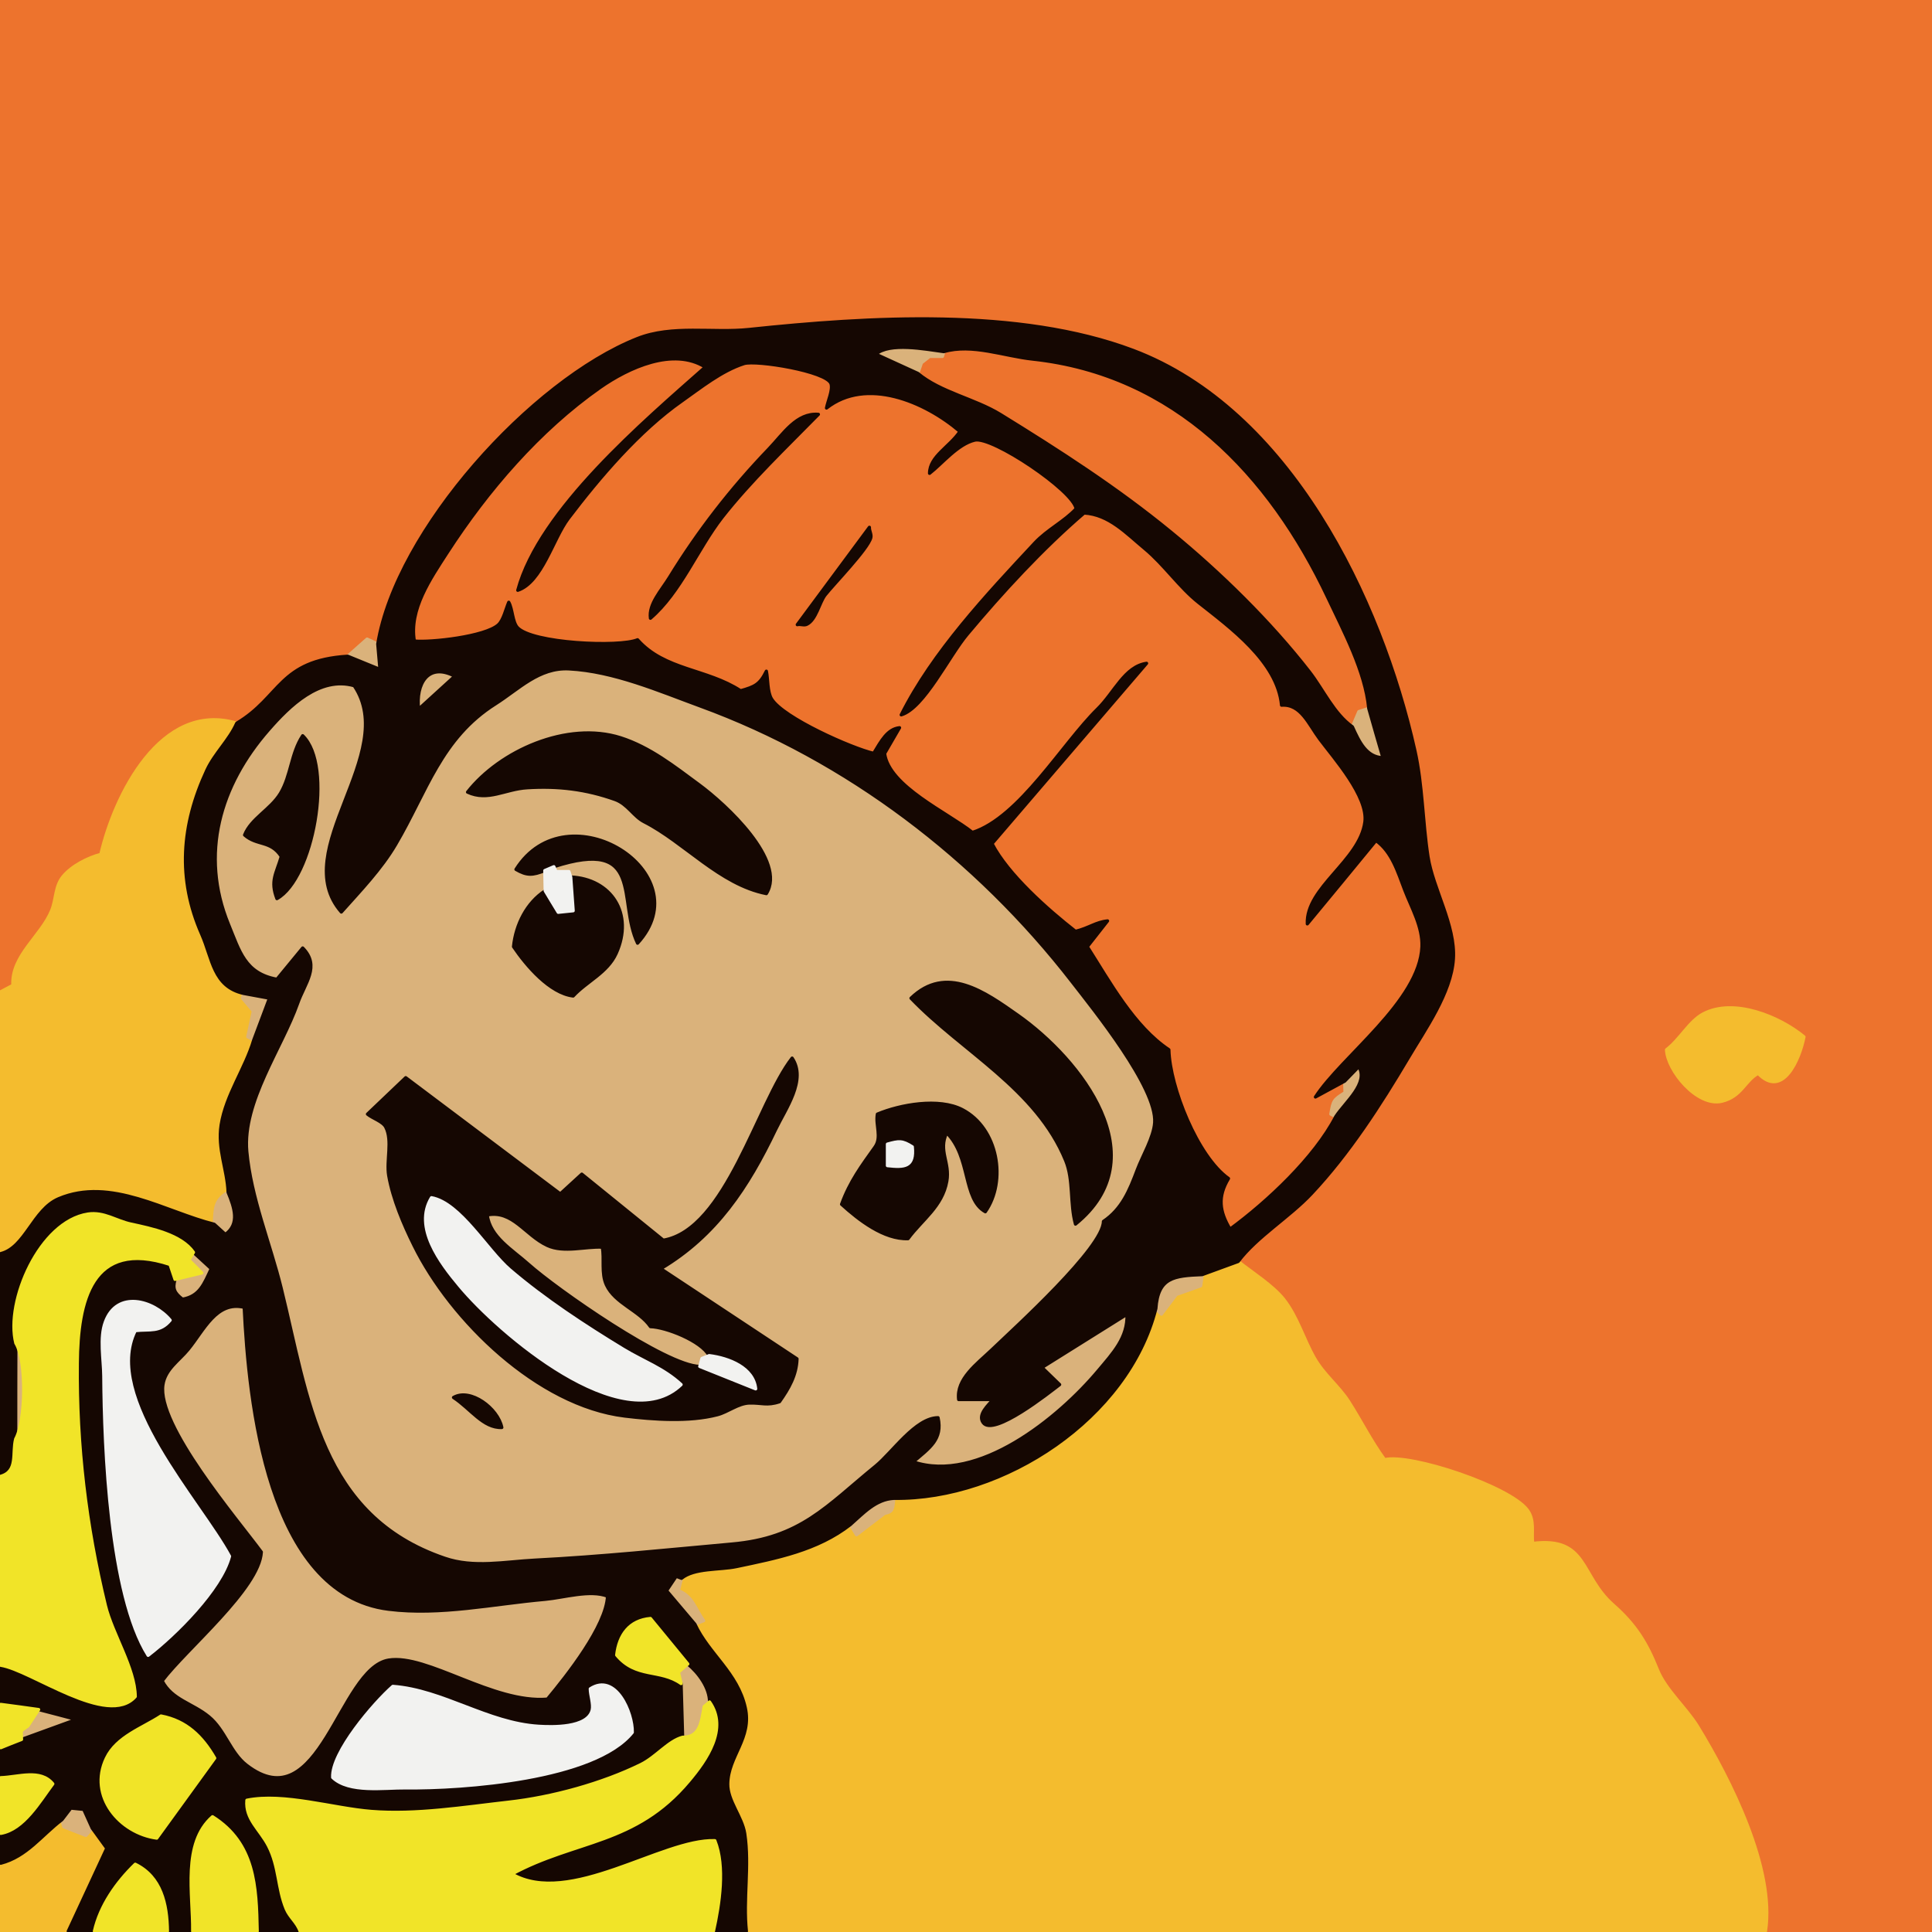
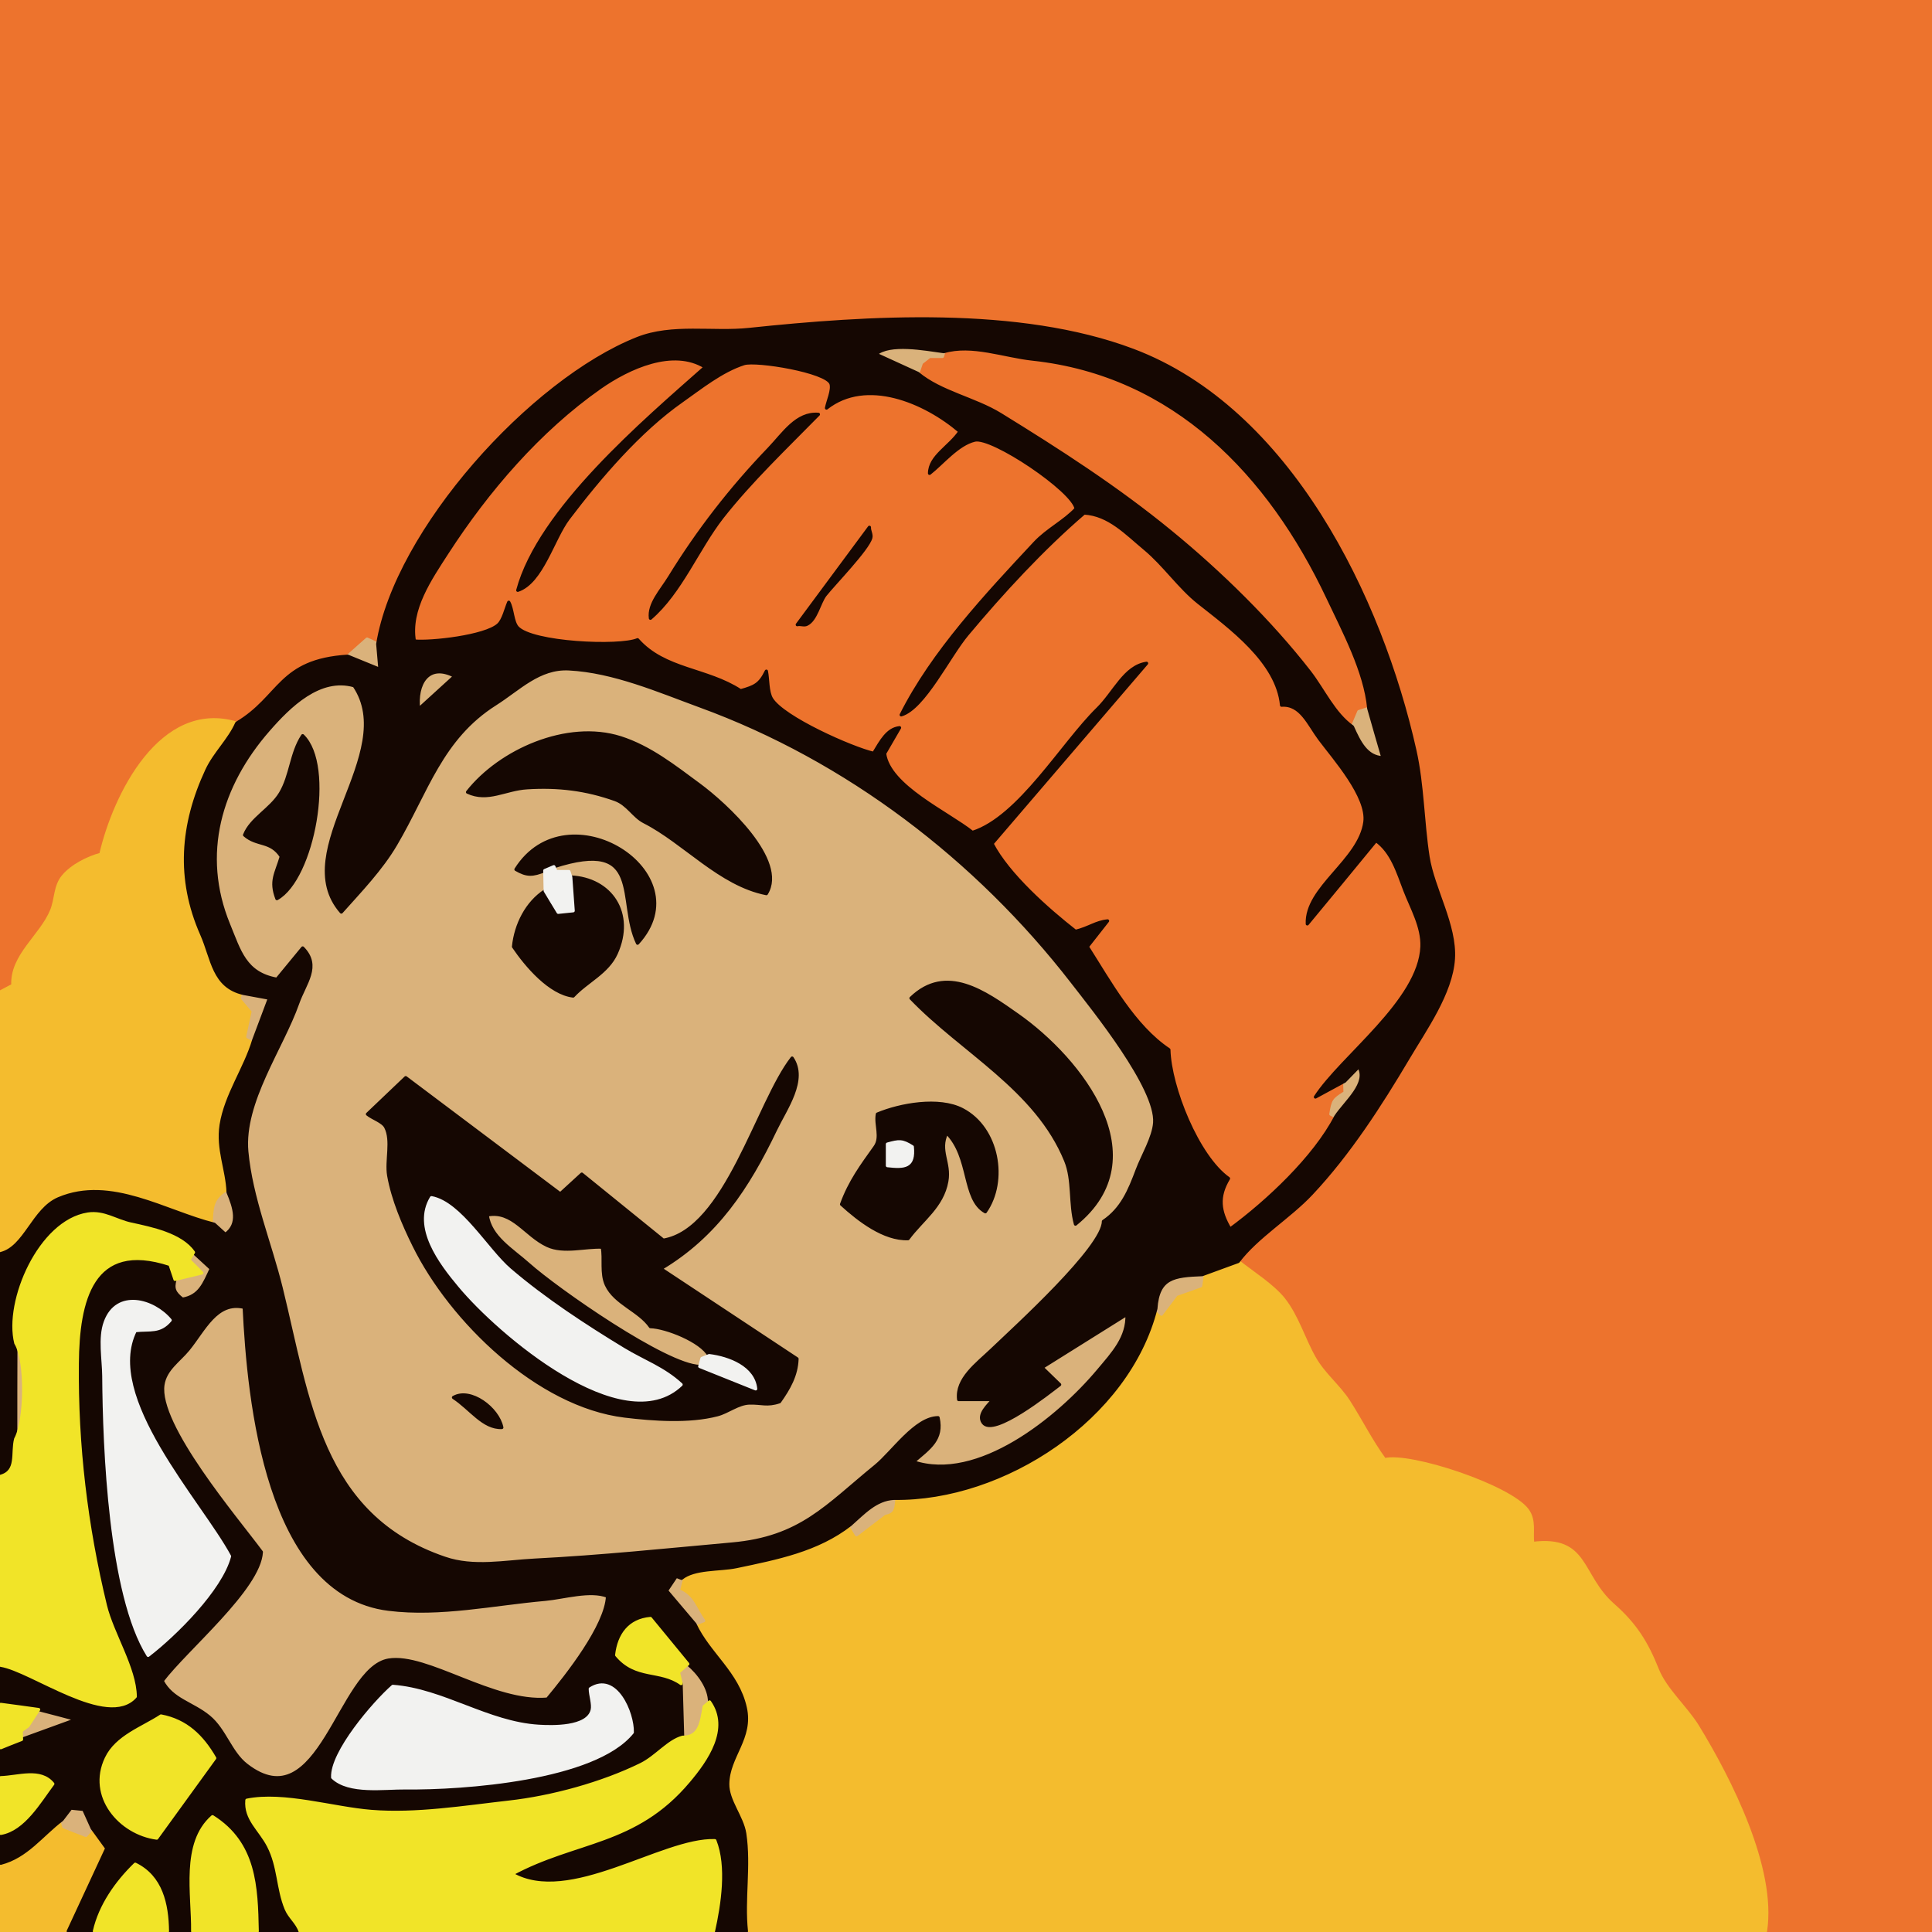
<svg xmlns="http://www.w3.org/2000/svg" viewBox="0 0 150 150" width="150" height="150">
-   <path d="M0.08 0.08C50.03 0.08 99.97 0.08 149.92 0.08C149.92 50.03 149.92 99.97 149.92 149.92C145.63 149.93 141.35 149.94 137.07 149.94C137.82 145.08 134.33 138.17 131.8 134.04C130.92 132.6 129.3 131.19 128.68 129.64C127.85 127.56 126.97 126.13 125.24 124.61C122.63 122.31 123.29 119.3 119 119.83C118.88 119 119.18 118.06 118.58 117.24C117.22 115.41 109.5 112.84 107.5 113.33C106.43 111.86 105.69 110.35 104.7 108.8C103.93 107.61 102.77 106.71 102.05 105.44C101.2 103.95 100.73 102.23 99.65 100.86C98.8 99.8 97.21 98.8 96.13 97.94C97.56 96.03 100.12 94.49 101.83 92.66C104.74 89.56 107.16 85.8 109.32 82.16C110.63 79.94 112.67 77.1 112.84 74.45C113.01 71.85 111.26 69.01 110.87 66.52C110.45 63.81 110.45 60.95 109.85 58.27C107.2 46.42 100.11 31.78 87.96 27.2C79.1 23.86 67.4 24.61 58.16 25.58C55.34 25.88 52.19 25.21 49.48 26.29C41.27 29.55 30.77 41.17 29.33 50C29.05 49.87 28.78 49.75 28.5 49.62C28 50.06 27.5 50.51 27 50.95C21.65 51.28 21.81 54.11 18.38 56.15C12.48 54.38 8.88 61.78 7.83 66.33C6.82 66.6 5.58 67.22 4.89 68.06C4.27 68.83 4.37 69.79 4.02 70.67C3.21 72.68 0.88 74.18 1 76.5C0.69 76.67 0.37 76.83 0.06 77C0.06 51.36 0.07 25.72 0.08 0.08ZM106.27 55C106.01 55.08 105.76 55.17 105.5 55.25C105.33 55.65 105.17 56.04 105 56.43C103.56 55.41 102.74 53.55 101.67 52.17C98.63 48.26 94.72 44.43 90.88 41.29C86.71 37.87 82.23 34.99 77.67 32.18C75.67 30.95 73.03 30.47 71.26 28.99C71.35 28.72 71.45 28.44 71.54 28.17C71.75 28 71.96 27.83 72.17 27.67C72.5 27.67 72.83 27.67 73.17 27.67C73.2 27.55 73.24 27.43 73.28 27.3C75.46 26.66 77.97 27.65 80.18 27.88C91.18 29.07 98.57 36.82 103.1 46.41C104.32 49 106 52.13 106.27 55ZM104.4 83.94C104.41 84.23 104.42 84.53 104.43 84.83C103.54 85.39 103.5 85.44 103.33 86.5C103.46 86.56 103.59 86.63 103.71 86.69C102.06 89.88 98.39 93.31 95.5 95.43C94.67 94.05 94.53 92.91 95.38 91.5C92.98 89.8 90.83 84.42 90.75 81.5C88.04 79.69 86.16 76.23 84.42 73.5C84.95 72.83 85.47 72.17 85.99 71.5C85.08 71.59 84.56 72.05 83.5 72.31C81.33 70.61 78.27 67.91 77.02 65.5C81.02 60.83 85.02 56.17 89.02 51.5C87.32 51.74 86.52 53.77 85.21 55.05C82.48 57.73 79.14 63.47 75.5 64.63C73.56 63.09 69.02 61.05 68.68 58.5C69.07 57.83 69.45 57.17 69.84 56.5C68.9 56.6 68.42 57.52 67.83 58.49C66.16 58.11 60.8 55.74 59.9 54.26C59.57 53.71 59.63 52.71 59.5 52.11C58.99 53.15 58.6 53.32 57.5 53.63C54.87 51.91 51.6 52.05 49.5 49.67C48.1 50.27 41.3 49.96 40.17 48.72C39.78 48.28 39.8 47.3 39.5 46.76C39.28 47.26 39.09 48.15 38.69 48.51C37.68 49.43 33.44 49.9 32.17 49.77C31.75 47.32 33.41 44.93 34.72 42.9C37.84 38.08 41.85 33.41 46.58 30.09C48.81 28.53 52.27 26.94 54.76 28.5C50.02 32.7 41.88 39.58 40.2 45.83C42.07 45.21 42.93 41.84 44.12 40.26C46.54 37.07 49.62 33.45 52.95 31.12C54.4 30.1 56.02 28.79 57.76 28.23C58.71 27.93 64.19 28.82 64.52 29.79C64.68 30.27 64.26 31.17 64.17 31.68C67.26 29.25 71.8 31.16 74.53 33.5C73.72 34.71 72.18 35.42 72.17 36.75C73.16 35.98 74.36 34.48 75.68 34.17C77.04 33.85 83.35 38.1 83.55 39.5C82.63 40.49 81.31 41.12 80.34 42.16C76.6 46.17 72.42 50.62 69.97 55.5C71.74 54.98 73.67 50.94 75.1 49.24C77.81 46 80.94 42.6 84.17 39.83C86.11 39.94 87.45 41.41 88.9 42.61C90.4 43.86 91.57 45.6 93.06 46.78C95.51 48.72 99.18 51.37 99.5 54.75C101 54.64 101.6 56.23 102.46 57.38C103.59 58.89 106.23 61.85 105.97 63.82C105.57 66.82 101.38 68.9 101.5 71.73C103.28 69.58 105.06 67.42 106.83 65.26C108.07 66.14 108.53 67.71 109.07 69.12C109.6 70.5 110.46 71.96 110.4 73.5C110.22 77.73 104.18 82.01 102.13 85.17C102.89 84.76 103.64 84.35 104.4 83.94ZM63.54 32.17C61.85 32.03 60.83 33.67 59.7 34.85C56.77 37.9 54.21 41.19 51.98 44.82C51.34 45.86 50.35 46.9 50.5 48C52.84 45.99 54.15 42.63 56.06 40.17C58.27 37.35 61.06 34.7 63.54 32.17ZM67.5 40.94C65.63 43.46 63.77 45.98 61.9 48.5C62.14 48.43 62.42 48.58 62.64 48.47C63.36 48.13 63.61 46.79 64.06 46.2C64.73 45.35 67.38 42.63 67.61 41.75C67.68 41.49 67.48 41.21 67.5 40.94ZM140.06 80.5C138.17 78.94 134.62 77.46 132.24 78.72C131.16 79.29 130.42 80.73 129.39 81.5C129.45 83.11 131.78 85.95 133.68 85.5C135.22 85.13 135.45 83.91 136.5 83.33C138.41 85.34 139.73 82.21 140.06 80.5Z" fill="#ed732d" fill-rule="evenodd" stroke="#ed732d" stroke-width="0.25" stroke-linejoin="round" />
-   <path d="M18.38 56.15C17.81 57.45 16.67 58.49 16.06 59.8C14.09 64.03 13.77 68.25 15.66 72.53C16.51 74.45 16.55 76.6 18.92 77.13C18.89 77.25 18.86 77.38 18.83 77.5C19.11 77.83 19.39 78.17 19.67 78.5C19.53 79.17 19.39 79.83 19.24 80.5C19.4 80.58 19.55 80.66 19.7 80.75C19.04 82.97 17.54 85.01 17.17 87.34C16.88 89.22 17.64 90.78 17.71 92.57C16.63 93.21 16.72 93.84 16.63 95.05C12.85 94.11 8.6 91.35 4.55 93.07C2.58 93.91 1.96 96.86 0.06 97.33C0.06 90.56 0.06 83.78 0.06 77C0.37 76.83 0.69 76.67 1 76.5C0.88 74.18 3.21 72.68 4.02 70.67C4.37 69.79 4.27 68.83 4.89 68.06C5.58 67.22 6.82 66.6 7.83 66.33C8.88 61.78 12.48 54.38 18.38 56.15ZM140.06 80.5C139.73 82.21 138.41 85.34 136.5 83.33C135.45 83.91 135.22 85.13 133.68 85.5C131.78 85.95 129.45 83.11 129.39 81.5C130.42 80.73 131.16 79.29 132.24 78.72C134.62 77.46 138.17 78.94 140.06 80.5ZM96.13 97.94C97.21 98.8 98.8 99.8 99.65 100.86C100.73 102.23 101.2 103.95 102.05 105.44C102.77 106.71 103.93 107.61 104.7 108.8C105.69 110.35 106.43 111.86 107.5 113.33C109.5 112.84 117.22 115.41 118.58 117.24C119.18 118.06 118.88 119 119 119.83C123.29 119.3 122.63 122.31 125.24 124.61C126.97 126.13 127.85 127.56 128.68 129.64C129.3 131.19 130.92 132.6 131.8 134.04C134.33 138.17 137.82 145.08 137.07 149.94C110.7 149.94 84.33 149.94 57.95 149.94C57.68 147.45 58.2 144.87 57.82 142.36C57.62 141.06 56.48 139.81 56.5 138.5C56.53 136.35 58.4 134.96 57.86 132.58C57.26 129.88 55.03 128.42 53.95 126.1C54.18 126.01 54.41 125.92 54.63 125.83C53.95 124.88 53.79 123.94 52.67 123.5C52.75 123.18 52.83 122.86 52.91 122.54C53.91 121.72 55.88 121.9 57.17 121.63C60.3 120.97 63.45 120.37 66.02 118.37C66.18 118.63 66.34 118.9 66.5 119.16C67.22 118.61 67.94 118.05 68.67 117.5C69.38 117.36 69.29 117.13 69.4 116.33C77.92 116.45 87.59 110.11 89.74 101.6C89.88 101.74 90.02 101.89 90.17 102.03C90.56 101.52 90.94 101.01 91.33 100.5C91.96 100.28 92.59 100.06 93.22 99.83C93.26 99.54 93.3 99.25 93.34 98.96C94.27 98.62 95.2 98.28 96.13 97.94ZM4.81 141.28C4.85 141.47 4.9 141.65 4.95 141.83C5.52 142.06 6.09 142.28 6.67 142.5C6.83 142.31 6.99 142.13 7.16 141.94C7.53 142.46 7.91 142.98 8.29 143.5C7.29 145.65 6.3 147.8 5.3 149.94C3.56 149.94 1.82 149.93 0.08 149.92C0.07 148.16 0.06 146.41 0.06 144.66C2.07 144.14 3.23 142.48 4.81 141.28Z" fill="#f4bc2e" fill-rule="evenodd" stroke="#f4bc2e" stroke-width="0.25" stroke-linejoin="round" />
+   <path d="M0.08 0.08C50.03 0.08 99.97 0.08 149.92 0.08C149.92 50.03 149.92 99.97 149.92 149.92C145.63 149.93 141.35 149.94 137.07 149.94C137.82 145.08 134.33 138.17 131.8 134.04C130.92 132.6 129.3 131.19 128.68 129.64C127.85 127.56 126.97 126.13 125.24 124.61C122.63 122.31 123.29 119.3 119 119.83C118.88 119 119.18 118.06 118.58 117.24C117.22 115.41 109.5 112.84 107.5 113.33C106.43 111.86 105.69 110.35 104.7 108.8C103.93 107.61 102.77 106.71 102.05 105.44C101.2 103.95 100.73 102.23 99.65 100.86C98.8 99.8 97.21 98.8 96.13 97.94C97.56 96.03 100.12 94.49 101.83 92.66C104.74 89.56 107.16 85.8 109.32 82.16C110.63 79.94 112.67 77.1 112.84 74.45C113.01 71.85 111.26 69.01 110.87 66.52C110.45 63.81 110.45 60.95 109.85 58.27C107.2 46.42 100.11 31.78 87.96 27.2C79.1 23.86 67.4 24.61 58.16 25.58C55.34 25.88 52.19 25.21 49.48 26.29C41.27 29.55 30.77 41.17 29.33 50C29.05 49.87 28.78 49.75 28.5 49.62C28 50.06 27.5 50.51 27 50.95C21.65 51.28 21.81 54.11 18.38 56.15C12.48 54.38 8.88 61.78 7.83 66.33C6.82 66.6 5.58 67.22 4.89 68.06C4.27 68.83 4.37 69.79 4.02 70.67C3.21 72.68 0.88 74.18 1 76.5C0.69 76.67 0.37 76.83 0.06 77C0.06 51.36 0.07 25.72 0.08 0.08ZM106.27 55C106.01 55.08 105.76 55.17 105.5 55.25C105.33 55.65 105.17 56.04 105 56.43C103.56 55.41 102.74 53.55 101.67 52.17C98.63 48.26 94.72 44.43 90.88 41.29C86.71 37.87 82.23 34.99 77.67 32.18C75.67 30.95 73.03 30.47 71.26 28.99C71.35 28.72 71.45 28.44 71.54 28.17C71.75 28 71.96 27.83 72.17 27.67C72.5 27.67 72.83 27.67 73.17 27.67C73.2 27.55 73.24 27.43 73.28 27.3C75.46 26.66 77.97 27.65 80.18 27.88C91.18 29.07 98.57 36.82 103.1 46.41C104.32 49 106 52.13 106.27 55ZM104.4 83.94C104.41 84.23 104.42 84.53 104.43 84.83C103.54 85.39 103.5 85.44 103.33 86.5C103.46 86.56 103.59 86.63 103.71 86.69C102.06 89.88 98.39 93.31 95.5 95.43C94.67 94.05 94.53 92.91 95.38 91.5C92.98 89.8 90.83 84.42 90.75 81.5C88.04 79.69 86.16 76.23 84.42 73.5C84.95 72.83 85.47 72.17 85.99 71.5C85.08 71.59 84.56 72.05 83.5 72.31C81.33 70.61 78.27 67.91 77.02 65.5C81.02 60.83 85.02 56.17 89.02 51.5C87.32 51.74 86.52 53.77 85.21 55.05C82.48 57.73 79.14 63.47 75.5 64.63C73.56 63.09 69.02 61.05 68.68 58.5C69.07 57.83 69.45 57.17 69.84 56.5C68.9 56.6 68.42 57.52 67.83 58.49C66.16 58.11 60.8 55.74 59.9 54.26C59.57 53.71 59.63 52.71 59.5 52.11C58.99 53.15 58.6 53.32 57.5 53.63C54.87 51.91 51.6 52.05 49.5 49.67C48.1 50.27 41.3 49.96 40.17 48.72C39.78 48.28 39.8 47.3 39.5 46.76C39.28 47.26 39.09 48.15 38.69 48.51C37.68 49.43 33.44 49.9 32.17 49.77C31.75 47.32 33.41 44.93 34.72 42.9C37.84 38.08 41.85 33.41 46.58 30.09C48.81 28.53 52.27 26.94 54.76 28.5C50.02 32.7 41.88 39.58 40.2 45.83C42.07 45.21 42.93 41.84 44.12 40.26C46.54 37.07 49.62 33.45 52.95 31.12C54.4 30.1 56.02 28.79 57.76 28.23C58.71 27.93 64.19 28.82 64.52 29.79C64.68 30.27 64.26 31.17 64.17 31.68C67.26 29.25 71.8 31.16 74.53 33.5C73.72 34.71 72.18 35.42 72.17 36.75C73.16 35.98 74.36 34.48 75.68 34.17C77.04 33.85 83.35 38.1 83.55 39.5C82.63 40.49 81.31 41.12 80.34 42.16C76.6 46.17 72.42 50.62 69.97 55.5C71.74 54.98 73.67 50.94 75.1 49.24C77.81 46 80.94 42.6 84.17 39.83C86.11 39.94 87.45 41.41 88.9 42.61C90.4 43.86 91.57 45.6 93.06 46.78C95.51 48.72 99.18 51.37 99.5 54.75C101 54.64 101.6 56.23 102.46 57.38C103.59 58.89 106.23 61.85 105.97 63.82C105.57 66.82 101.38 68.9 101.5 71.73C103.28 69.58 105.06 67.42 106.83 65.26C108.07 66.14 108.53 67.71 109.07 69.12C109.6 70.5 110.46 71.96 110.4 73.5C110.22 77.73 104.18 82.01 102.13 85.17C102.89 84.76 103.64 84.35 104.4 83.94ZM63.54 32.17C61.85 32.03 60.83 33.67 59.7 34.85C56.77 37.9 54.21 41.19 51.98 44.82C51.34 45.86 50.35 46.9 50.5 48C52.84 45.99 54.15 42.63 56.06 40.17C58.27 37.35 61.06 34.7 63.54 32.17ZM67.5 40.94C65.63 43.46 63.77 45.98 61.9 48.5C62.14 48.43 62.42 48.58 62.64 48.47C63.36 48.13 63.61 46.79 64.06 46.2C64.73 45.35 67.38 42.63 67.61 41.75C67.68 41.49 67.48 41.21 67.5 40.94Z" fill="#ed732d" fill-rule="evenodd" stroke="#ed732d" stroke-width="0.25" stroke-linejoin="round" />
+   <path d="M18.38 56.15C17.81 57.45 16.67 58.49 16.06 59.8C14.09 64.03 13.77 68.25 15.66 72.53C16.51 74.45 16.55 76.6 18.92 77.13C18.89 77.25 18.86 77.38 18.83 77.5C19.11 77.83 19.39 78.17 19.67 78.5C19.53 79.17 19.39 79.83 19.24 80.5C19.4 80.58 19.55 80.66 19.7 80.75C19.04 82.97 17.54 85.01 17.17 87.34C16.88 89.22 17.64 90.78 17.71 92.57C16.63 93.21 16.72 93.84 16.63 95.05C12.85 94.11 8.6 91.35 4.55 93.07C2.58 93.91 1.96 96.86 0.06 97.33C0.06 90.56 0.06 83.78 0.06 77C0.37 76.83 0.69 76.67 1 76.5C0.88 74.18 3.21 72.68 4.02 70.67C4.37 69.79 4.27 68.83 4.89 68.06C5.58 67.22 6.82 66.6 7.83 66.33C8.88 61.78 12.48 54.38 18.38 56.15ZM96.13 97.94C97.21 98.8 98.8 99.8 99.65 100.86C100.73 102.23 101.2 103.95 102.05 105.44C102.77 106.71 103.93 107.61 104.7 108.8C105.69 110.35 106.43 111.86 107.5 113.33C109.5 112.84 117.22 115.41 118.58 117.24C119.18 118.06 118.88 119 119 119.83C123.29 119.3 122.63 122.31 125.24 124.61C126.97 126.13 127.85 127.56 128.68 129.64C129.3 131.19 130.92 132.6 131.8 134.04C134.33 138.17 137.82 145.08 137.07 149.94C110.7 149.94 84.33 149.94 57.95 149.94C57.68 147.45 58.2 144.87 57.82 142.36C57.62 141.06 56.48 139.81 56.5 138.5C56.53 136.35 58.4 134.96 57.86 132.58C57.26 129.88 55.03 128.42 53.95 126.1C54.18 126.01 54.41 125.92 54.63 125.83C53.95 124.88 53.79 123.94 52.67 123.5C52.75 123.18 52.83 122.86 52.91 122.54C53.91 121.72 55.88 121.9 57.17 121.63C60.3 120.97 63.45 120.37 66.02 118.37C66.18 118.63 66.34 118.9 66.5 119.16C67.22 118.61 67.94 118.05 68.67 117.5C69.38 117.36 69.29 117.13 69.4 116.33C77.92 116.45 87.59 110.11 89.74 101.6C89.88 101.74 90.02 101.89 90.17 102.03C90.56 101.52 90.94 101.01 91.33 100.5C91.96 100.28 92.59 100.06 93.22 99.83C93.26 99.54 93.3 99.25 93.34 98.96C94.27 98.62 95.2 98.28 96.13 97.94ZM4.81 141.28C4.85 141.47 4.9 141.65 4.95 141.83C5.52 142.06 6.09 142.28 6.67 142.5C6.83 142.31 6.99 142.13 7.16 141.94C7.53 142.46 7.91 142.98 8.29 143.5C7.29 145.65 6.3 147.8 5.3 149.94C3.56 149.94 1.82 149.93 0.08 149.92C0.07 148.16 0.06 146.41 0.06 144.66C2.07 144.14 3.23 142.48 4.81 141.28Z" fill="#f4bc2e" fill-rule="evenodd" stroke="#f4bc2e" stroke-width="0.25" stroke-linejoin="round" />
  <path d="M73.28 27.3C73.24 27.43 73.2 27.55 73.17 27.67C72.83 27.67 72.5 27.67 72.17 27.67C71.96 27.83 71.75 28 71.54 28.17C71.45 28.44 71.35 28.72 71.26 28.99C70.17 28.49 69.09 28 68 27.5C69.06 26.57 71.8 27.1 73.28 27.3ZM29.33 50C29.39 50.66 29.44 51.31 29.5 51.97C28.67 51.63 27.83 51.29 27 50.95C27.5 50.51 28 50.06 28.5 49.62C28.78 49.75 29.05 49.87 29.33 50ZM35.31 52.5C34.38 53.35 33.44 54.21 32.5 55.06C32.27 53.13 33.21 51.4 35.31 52.5ZM85.67 94.83C85.66 96.86 78.84 103.04 76.98 104.82C75.86 105.89 74.23 107.06 74.43 108.66C75.32 108.66 76.21 108.66 77.1 108.66C76.77 109.07 75.88 109.82 76.33 110.45C77.12 111.58 81.47 108.11 82.27 107.5C81.81 107.06 81.36 106.61 80.9 106.17C83.1 104.79 85.3 103.42 87.5 102.04C87.57 103.85 86.41 105.06 85.27 106.42C82.17 110.12 75.92 115.2 70.9 113.5C72.18 112.41 73.2 111.75 72.83 110.07C71.08 110.08 69.3 112.75 67.99 113.82C64.15 116.95 62.17 119.41 56.82 119.88C51.71 120.34 46.65 120.87 41.52 121.13C39.19 121.25 36.78 121.76 34.52 120.98C24.84 117.68 23.95 108.62 21.83 100.01C20.97 96.51 19.49 93 19.16 89.4C18.82 85.56 21.88 81.38 23.11 77.9C23.66 76.33 24.89 75.01 23.5 73.6C22.83 74.41 22.17 75.22 21.5 76.03C19.02 75.58 18.6 73.86 17.74 71.77C15.51 66.32 17.07 60.98 20.84 56.67C22.46 54.81 24.83 52.47 27.5 53.24C31.06 58.5 22.32 66.04 26.5 70.81C27.97 69.16 29.6 67.47 30.72 65.56C33.14 61.45 34.24 57.32 38.46 54.65C40.28 53.5 41.85 51.81 44.17 51.93C47.65 52.11 51.14 53.63 54.36 54.81C65.76 58.97 75.84 66.67 83.25 76.24C84.93 78.41 89.83 84.46 89.65 87.16C89.57 88.31 88.71 89.73 88.3 90.82C87.69 92.44 87.11 93.86 85.67 94.83ZM106.27 55C106.63 56.28 107 57.56 107.37 58.83C106.1 58.79 105.54 57.63 105 56.43C105.17 56.04 105.33 55.65 105.5 55.25C105.76 55.17 106.01 55.08 106.27 55ZM59.5 69.38C61.09 66.83 56.36 62.46 54.25 60.91C52.35 59.51 50.46 58.01 48.18 57.28C44.03 55.96 38.81 58.3 36.3 61.5C37.88 62.24 39.22 61.26 40.93 61.16C43.33 61.01 45.51 61.27 47.77 62.08C48.73 62.43 49.2 63.39 50.01 63.8C53.14 65.39 55.89 68.67 59.5 69.38ZM23.5 57.12C22.6 58.47 22.6 60.22 21.77 61.6C21.01 62.85 19.49 63.55 18.99 64.83C19.96 65.69 21.01 65.22 21.84 66.5C21.44 67.86 20.97 68.38 21.5 69.77C24.3 68.22 25.92 59.45 23.5 57.12ZM42.3 67.59C42.31 68.11 42.32 68.64 42.33 69.16C40.9 70.08 40.04 71.79 39.87 73.5C40.87 74.98 42.7 77.12 44.5 77.33C45.57 76.18 47.16 75.52 47.84 74.02C49.24 70.92 47.43 68.23 44.31 68.09C44.26 67.95 44.22 67.81 44.17 67.67C43.83 67.67 43.5 67.67 43.17 67.67C43.11 67.54 43.06 67.42 43 67.29C50.07 65 47.93 69.95 49.5 73.23C54.51 67.76 44.03 61.19 40.06 67.5C40.92 68 41.35 67.96 42.3 67.59ZM83.5 95.04C89.88 89.88 83.93 82.28 79.02 78.82C76.45 77.01 73.46 74.86 70.73 77.5C74.7 81.64 80.46 84.53 82.74 90.11C83.36 91.62 83.06 93.45 83.5 95.04ZM18.92 77.13C19.59 77.25 20.25 77.38 20.92 77.5C20.52 78.58 20.11 79.66 19.7 80.75C19.55 80.66 19.4 80.58 19.24 80.5C19.39 79.83 19.53 79.17 19.67 78.5C19.39 78.17 19.11 77.83 18.83 77.5C18.86 77.38 18.89 77.25 18.92 77.13ZM61.5 82.15C58.8 85.61 56.37 95.47 51.5 96.29C49.39 94.58 47.28 92.87 45.17 91.16C44.61 91.67 44.06 92.18 43.5 92.69C39.5 89.68 35.5 86.67 31.5 83.67C30.51 84.61 29.52 85.56 28.53 86.5C28.93 86.83 29.73 87.07 29.95 87.51C30.49 88.56 29.98 90.11 30.18 91.27C30.5 93.1 31.33 95.06 32.15 96.71C35.01 102.51 41.76 109.12 48.5 109.94C50.74 110.21 53.49 110.41 55.69 109.84C56.51 109.63 57.3 108.96 58.17 108.93C59.13 108.9 59.54 109.16 60.52 108.83C61.25 107.8 61.84 106.77 61.88 105.5C58.35 103.17 54.82 100.83 51.3 98.5C55.62 95.93 58.07 92.18 60.21 87.71C61 86.06 62.64 83.84 61.5 82.15ZM103.71 86.69C103.59 86.63 103.46 86.56 103.33 86.5C103.5 85.44 103.54 85.39 104.43 84.83C104.42 84.53 104.41 84.23 104.4 83.94C104.77 83.56 105.13 83.19 105.5 82.81C106.27 84.1 104.47 85.54 103.71 86.69ZM76.5 94.08C78.18 91.69 77.49 87.59 74.71 86.15C72.9 85.21 69.88 85.76 68.12 86.5C67.96 87.34 68.48 88.3 67.93 89.06C66.91 90.49 65.98 91.73 65.34 93.5C66.69 94.73 68.64 96.24 70.5 96.17C71.6 94.68 73.16 93.68 73.51 91.71C73.77 90.24 72.83 89.35 73.5 87.95C75.39 89.83 74.74 93.1 76.5 94.08ZM17.71 92.57C18.2 93.76 18.63 95.02 17.5 95.84C17.21 95.58 16.92 95.31 16.63 95.05C16.72 93.84 16.63 93.21 17.71 92.57ZM55.06 105.25C54.87 105.32 54.69 105.4 54.5 105.47C54.44 105.68 54.39 105.88 54.33 106.09C51.71 106.05 43.21 100.11 41.02 98.15C39.78 97.04 38.04 96.04 37.83 94.33C39.8 93.93 40.77 95.9 42.5 96.7C43.77 97.29 45.45 96.76 46.76 96.83C46.94 97.73 46.66 98.84 47.08 99.76C47.75 101.2 49.62 101.73 50.5 103C51.69 103.03 54.44 104.1 55.06 105.25ZM15.02 97.23C15.48 97.65 15.94 98.08 16.4 98.5C15.85 99.67 15.51 100.64 14.17 100.87C13.54 100.39 13.38 100.05 13.59 99.33C14.28 99.17 14.97 99 15.67 98.83C15.34 98.5 15.01 98.17 14.67 97.83C14.79 97.63 14.9 97.43 15.02 97.23ZM93.34 98.96C93.3 99.25 93.26 99.54 93.22 99.83C92.59 100.06 91.96 100.28 91.33 100.5C90.94 101.01 90.56 101.52 90.17 102.03C90.02 101.89 89.88 101.74 89.74 101.6C89.91 99.17 91.14 99.05 93.34 98.96ZM18.96 101.5C19.31 108.72 20.72 123.77 30.17 124.94C34.2 125.44 38.33 124.52 42.33 124.17C43.76 124.04 45.84 123.4 47.17 123.93C47.06 126.25 44.03 130.08 42.5 131.92C38.29 132.28 33.15 128.4 30.17 128.89C26.32 129.53 24.84 141.47 19.13 137.04C17.88 136.07 17.46 134.31 16.22 133.29C14.95 132.24 13.35 131.98 12.59 130.5C14.44 128.04 20.14 123.32 20.29 120.5C18.4 117.94 12.17 110.65 12.65 107.51C12.83 106.3 13.9 105.64 14.61 104.77C15.84 103.27 16.81 100.98 18.96 101.5ZM1.23 104.28C2.08 105.66 2.01 110.29 1.22 111.72C1.22 109.24 1.22 106.76 1.23 104.28ZM38.96 110.83C38.66 109.34 36.52 107.74 35.21 108.5C36.55 109.38 37.52 110.89 38.96 110.83ZM69.4 116.33C69.29 117.13 69.38 117.36 68.67 117.5C67.94 118.05 67.22 118.61 66.5 119.16C66.34 118.9 66.18 118.63 66.02 118.37C67.04 117.47 68 116.4 69.4 116.33ZM52.91 122.54C52.83 122.86 52.75 123.18 52.67 123.5C53.79 123.94 53.95 124.88 54.63 125.83C54.41 125.92 54.18 126.01 53.95 126.1C53.22 125.24 52.48 124.37 51.75 123.5C52 123.13 52.25 122.75 52.5 122.38C52.64 122.43 52.78 122.49 52.91 122.54ZM53.4 129.19C54.25 129.88 55.1 131.06 55.09 132.14C54.95 132.26 54.81 132.38 54.67 132.5C54.46 133.73 54.33 134.9 53 134.88C52.96 133.49 52.92 132.1 52.88 130.71C52.81 130.42 52.74 130.12 52.67 129.83C52.91 129.62 53.16 129.4 53.4 129.19ZM3 132.73C3.98 132.98 4.95 133.24 5.93 133.5C4.51 134.02 3.09 134.53 1.67 135.05C1.63 134.18 1.58 134.46 2.17 134C2.44 133.58 2.72 133.15 3 132.73ZM7.16 141.94C6.99 142.13 6.83 142.31 6.67 142.5C6.09 142.28 5.52 142.06 4.95 141.83C4.9 141.65 4.85 141.47 4.81 141.28C5.04 140.98 5.27 140.68 5.5 140.38C5.83 140.41 6.17 140.45 6.5 140.48C6.72 140.97 6.94 141.45 7.16 141.94Z" fill="#dab27b" fill-rule="evenodd" stroke="#dab27b" stroke-width="0.25" stroke-linejoin="round" />
  <path d="M96.13 97.94C95.2 98.28 94.27 98.62 93.34 98.96C91.14 99.05 89.91 99.17 89.74 101.6C87.59 110.11 77.92 116.45 69.4 116.33C68 116.4 67.04 117.47 66.02 118.37C63.45 120.37 60.3 120.97 57.17 121.63C55.88 121.9 53.91 121.72 52.91 122.54C52.78 122.49 52.64 122.43 52.5 122.38C52.25 122.75 52 123.13 51.75 123.5C52.48 124.37 53.22 125.24 53.95 126.1C55.03 128.42 57.26 129.88 57.86 132.58C58.4 134.96 56.53 136.35 56.5 138.5C56.48 139.81 57.62 141.06 57.82 142.36C58.2 144.87 57.68 147.45 57.95 149.94C57.1 149.94 56.24 149.94 55.39 149.94C55.86 147.83 56.3 144.92 55.5 142.91C51.42 142.77 44.21 148.09 39.74 145.5C44.69 142.81 49.31 143.23 53.46 138.29C54.87 136.62 56.54 134.21 55.09 132.14C55.1 131.06 54.25 129.88 53.4 129.19C52.43 128.01 51.47 126.84 50.5 125.66C48.88 125.8 48.06 126.93 47.88 128.5C49.4 130.33 51.24 129.55 52.88 130.71C52.92 132.1 52.96 133.49 53 134.88C51.91 135.16 50.95 136.41 49.78 136.99C46.76 138.48 42.84 139.55 39.5 139.92C36.04 140.31 32.31 140.92 28.83 140.64C25.89 140.41 22.03 139.19 19.17 139.77C19.04 141.24 20.18 142.02 20.85 143.32C21.68 144.94 21.56 146.61 22.22 148.2C22.5 148.87 23.06 149.24 23.3 149.94C22.19 149.94 21.08 149.94 19.97 149.94C19.9 146.47 19.79 143.12 16.5 141.05C14.14 143.12 15 147.07 14.96 149.94C14.31 149.94 13.66 149.94 13 149.94C12.97 147.83 12.51 145.72 10.5 144.74C9.04 146.16 7.78 147.95 7.33 149.94C6.66 149.94 5.98 149.94 5.3 149.94C6.3 147.8 7.29 145.65 8.29 143.5C7.91 142.98 7.53 142.46 7.16 141.94C6.94 141.45 6.72 140.97 6.5 140.48C6.17 140.45 5.83 140.41 5.5 140.38C5.27 140.68 5.04 140.98 4.81 141.28C3.23 142.48 2.07 144.14 0.06 144.66C0.06 143.89 0.06 143.12 0.06 142.34C1.84 142.04 3.07 139.87 4.1 138.5C3.14 137.32 1.43 137.98 0.06 138.02C0.06 137.24 0.06 136.46 0.06 135.69C0.59 135.47 1.13 135.26 1.67 135.05C3.09 134.53 4.51 134.02 5.93 133.5C4.95 133.24 3.98 132.98 3 132.73C2.02 132.59 1.04 132.46 0.06 132.33C0.06 131.32 0.06 130.3 0.06 129.29C2.44 129.66 8.38 134.14 10.5 131.72C10.48 129.54 8.71 126.84 8.18 124.65C6.68 118.47 5.93 112.2 6 105.83C6.04 101.04 7.09 96.16 13.2 98.17C13.33 98.56 13.46 98.94 13.59 99.33C13.38 100.05 13.54 100.39 14.17 100.87C15.51 100.64 15.85 99.67 16.4 98.5C15.94 98.08 15.48 97.65 15.02 97.23C14.05 95.85 11.78 95.39 10.17 95.04C9.03 94.8 8.07 94.07 6.83 94.26C3.1 94.83 0.41 101.03 1.23 104.28C1.22 106.76 1.22 109.24 1.22 111.72C0.93 112.82 1.43 114.23 0.06 114.62C0.06 108.86 0.06 103.1 0.06 97.33C1.96 96.86 2.58 93.91 4.55 93.07C8.6 91.35 12.85 94.11 16.63 95.05C16.92 95.31 17.21 95.58 17.5 95.84C18.63 95.02 18.2 93.76 17.71 92.57C17.64 90.78 16.88 89.22 17.17 87.34C17.54 85.01 19.04 82.97 19.7 80.75C20.11 79.66 20.52 78.58 20.92 77.5C20.25 77.38 19.59 77.25 18.92 77.13C16.55 76.6 16.51 74.45 15.66 72.53C13.77 68.25 14.09 64.03 16.06 59.8C16.67 58.49 17.81 57.45 18.38 56.15C21.81 54.11 21.65 51.28 27 50.95C27.83 51.29 28.67 51.63 29.5 51.97C29.44 51.31 29.39 50.66 29.33 50C30.77 41.17 41.27 29.55 49.48 26.29C52.19 25.21 55.34 25.88 58.16 25.58C67.4 24.61 79.1 23.86 87.96 27.2C100.11 31.78 107.2 46.42 109.85 58.27C110.45 60.95 110.45 63.81 110.87 66.52C111.26 69.01 113.01 71.85 112.84 74.45C112.67 77.1 110.63 79.94 109.32 82.16C107.16 85.8 104.74 89.56 101.83 92.66C100.12 94.49 97.56 96.03 96.13 97.94ZM71.26 28.99C73.03 30.47 75.67 30.95 77.67 32.18C82.23 34.99 86.71 37.87 90.88 41.29C94.72 44.43 98.63 48.26 101.67 52.17C102.74 53.55 103.56 55.41 105 56.43C105.54 57.63 106.1 58.79 107.37 58.83C107 57.56 106.63 56.28 106.27 55C106 52.13 104.32 49 103.1 46.41C98.57 36.82 91.18 29.07 80.18 27.88C77.97 27.65 75.46 26.66 73.28 27.3C71.8 27.1 69.06 26.57 68 27.5C69.09 28 70.17 28.49 71.26 28.99ZM103.71 86.69C104.47 85.54 106.27 84.1 105.5 82.81C105.13 83.19 104.77 83.56 104.4 83.94C103.64 84.35 102.89 84.76 102.13 85.17C104.18 82.01 110.22 77.73 110.4 73.5C110.46 71.96 109.6 70.5 109.07 69.12C108.53 67.71 108.07 66.14 106.83 65.26C105.06 67.42 103.28 69.58 101.5 71.73C101.38 68.9 105.57 66.82 105.97 63.82C106.23 61.85 103.59 58.89 102.46 57.38C101.6 56.23 101 54.64 99.5 54.75C99.18 51.37 95.51 48.72 93.06 46.78C91.57 45.6 90.4 43.86 88.9 42.61C87.45 41.41 86.11 39.94 84.17 39.83C80.94 42.6 77.81 46 75.1 49.24C73.67 50.94 71.74 54.98 69.97 55.5C72.42 50.62 76.6 46.17 80.34 42.16C81.31 41.12 82.63 40.49 83.55 39.5C83.35 38.1 77.04 33.85 75.68 34.17C74.36 34.48 73.16 35.98 72.17 36.75C72.18 35.42 73.72 34.71 74.53 33.5C71.8 31.16 67.26 29.25 64.17 31.68C64.26 31.17 64.68 30.27 64.52 29.79C64.19 28.82 58.71 27.93 57.76 28.23C56.02 28.79 54.4 30.1 52.95 31.12C49.62 33.45 46.54 37.07 44.12 40.26C42.93 41.84 42.07 45.21 40.2 45.83C41.88 39.58 50.02 32.7 54.76 28.5C52.27 26.94 48.81 28.53 46.58 30.09C41.85 33.41 37.84 38.08 34.72 42.9C33.41 44.93 31.75 47.32 32.17 49.77C33.44 49.9 37.68 49.43 38.69 48.51C39.09 48.15 39.28 47.26 39.5 46.76C39.8 47.3 39.78 48.28 40.17 48.72C41.3 49.96 48.1 50.27 49.5 49.67C51.6 52.05 54.87 51.91 57.5 53.63C58.6 53.32 58.99 53.15 59.5 52.11C59.63 52.71 59.57 53.71 59.9 54.26C60.8 55.74 66.16 58.11 67.83 58.49C68.42 57.52 68.9 56.6 69.84 56.5C69.45 57.17 69.07 57.83 68.68 58.5C69.02 61.05 73.56 63.09 75.5 64.63C79.14 63.47 82.48 57.73 85.21 55.05C86.52 53.77 87.32 51.74 89.02 51.5C85.02 56.17 81.02 60.83 77.02 65.5C78.27 67.91 81.33 70.61 83.5 72.31C84.56 72.05 85.08 71.59 85.99 71.5C85.47 72.17 84.95 72.83 84.42 73.5C86.16 76.23 88.04 79.69 90.75 81.5C90.83 84.42 92.98 89.8 95.38 91.5C94.53 92.91 94.67 94.05 95.5 95.43C98.39 93.31 102.06 89.88 103.71 86.69ZM63.54 32.17C61.06 34.7 58.27 37.35 56.06 40.17C54.15 42.63 52.84 45.99 50.5 48C50.35 46.9 51.34 45.86 51.98 44.82C54.21 41.19 56.77 37.9 59.7 34.85C60.83 33.67 61.85 32.03 63.54 32.17ZM67.5 40.94C67.48 41.21 67.68 41.49 67.61 41.75C67.38 42.63 64.73 45.35 64.06 46.2C63.61 46.79 63.36 48.13 62.64 48.47C62.42 48.58 62.14 48.43 61.9 48.5C63.77 45.98 65.63 43.46 67.5 40.94ZM35.31 52.5C33.21 51.4 32.27 53.13 32.5 55.06C33.44 54.21 34.38 53.35 35.31 52.5ZM85.67 94.83C87.11 93.86 87.69 92.44 88.3 90.82C88.71 89.73 89.57 88.31 89.65 87.16C89.83 84.46 84.93 78.41 83.25 76.24C75.84 66.67 65.76 58.97 54.36 54.81C51.14 53.63 47.65 52.11 44.17 51.93C41.85 51.81 40.28 53.5 38.46 54.65C34.24 57.32 33.14 61.45 30.72 65.56C29.6 67.47 27.97 69.16 26.5 70.81C22.32 66.04 31.06 58.5 27.5 53.24C24.83 52.47 22.46 54.81 20.84 56.67C17.07 60.98 15.51 66.32 17.74 71.77C18.6 73.86 19.02 75.58 21.5 76.03C22.17 75.22 22.83 74.41 23.5 73.6C24.89 75.01 23.66 76.33 23.11 77.9C21.88 81.38 18.82 85.56 19.16 89.4C19.49 93 20.97 96.51 21.83 100.01C23.95 108.62 24.84 117.68 34.52 120.98C36.78 121.76 39.19 121.25 41.52 121.13C46.65 120.87 51.71 120.34 56.82 119.88C62.17 119.41 64.15 116.95 67.99 113.82C69.3 112.75 71.08 110.08 72.83 110.07C73.2 111.75 72.18 112.41 70.9 113.5C75.92 115.2 82.17 110.12 85.27 106.42C86.41 105.06 87.57 103.85 87.5 102.04C85.3 103.42 83.1 104.79 80.9 106.17C81.36 106.61 81.81 107.06 82.27 107.5C81.47 108.11 77.12 111.58 76.33 110.45C75.88 109.82 76.77 109.07 77.1 108.66C76.21 108.66 75.32 108.66 74.43 108.66C74.23 107.06 75.86 105.89 76.98 104.82C78.84 103.04 85.66 96.86 85.67 94.83ZM59.5 69.38C55.89 68.67 53.14 65.39 50.01 63.8C49.2 63.39 48.73 62.43 47.77 62.08C45.51 61.27 43.33 61.01 40.93 61.16C39.22 61.26 37.88 62.24 36.3 61.5C38.81 58.3 44.03 55.96 48.18 57.28C50.46 58.01 52.35 59.51 54.25 60.91C56.36 62.46 61.09 66.83 59.5 69.38ZM23.5 57.12C25.92 59.45 24.3 68.22 21.5 69.77C20.97 68.38 21.44 67.86 21.84 66.5C21.01 65.22 19.96 65.69 18.99 64.83C19.49 63.55 21.01 62.85 21.77 61.6C22.6 60.22 22.6 58.47 23.5 57.12ZM43 67.29C42.77 67.39 42.53 67.49 42.3 67.59C41.35 67.96 40.92 68 40.06 67.5C44.03 61.19 54.51 67.76 49.5 73.23C47.93 69.95 50.07 65 43 67.29ZM44.31 68.09C47.43 68.23 49.24 70.92 47.84 74.02C47.16 75.52 45.57 76.18 44.5 77.33C42.7 77.12 40.87 74.98 39.87 73.5C40.04 71.79 40.9 70.08 42.33 69.16C42.67 69.72 43 70.28 43.34 70.83C43.73 70.79 44.11 70.75 44.5 70.71C44.44 69.83 44.37 68.96 44.31 68.09ZM83.5 95.04C83.06 93.45 83.36 91.62 82.74 90.11C80.46 84.53 74.7 81.64 70.73 77.5C73.46 74.86 76.45 77.01 79.02 78.82C83.93 82.28 89.88 89.88 83.5 95.04ZM61.5 82.15C62.64 83.84 61 86.06 60.21 87.71C58.07 92.18 55.62 95.93 51.3 98.5C54.82 100.83 58.35 103.17 61.88 105.5C61.84 106.77 61.25 107.8 60.52 108.83C59.54 109.16 59.13 108.9 58.17 108.93C57.3 108.96 56.51 109.63 55.69 109.84C53.49 110.41 50.74 110.21 48.5 109.94C41.76 109.12 35.01 102.51 32.15 96.71C31.33 95.06 30.5 93.1 30.18 91.27C29.98 90.11 30.49 88.56 29.95 87.51C29.73 87.07 28.93 86.83 28.53 86.5C29.52 85.56 30.51 84.61 31.5 83.67C35.5 86.67 39.5 89.68 43.5 92.69C44.06 92.18 44.61 91.67 45.17 91.16C47.28 92.87 49.39 94.58 51.5 96.29C56.37 95.47 58.8 85.61 61.5 82.15ZM76.5 94.08C74.74 93.1 75.39 89.83 73.5 87.95C72.83 89.35 73.77 90.24 73.51 91.71C73.16 93.68 71.6 94.68 70.5 96.17C68.64 96.24 66.69 94.73 65.34 93.5C65.98 91.73 66.91 90.49 67.93 89.06C68.48 88.3 67.96 87.34 68.12 86.5C69.88 85.76 72.9 85.21 74.71 86.15C77.49 87.59 78.18 91.69 76.5 94.08ZM70.83 89.04C70.04 88.54 69.8 88.58 68.9 88.83C68.9 89.39 68.9 89.94 68.9 90.5C70.25 90.65 70.99 90.6 70.83 89.04ZM33.5 92.99C32.1 95.29 34.2 98.05 35.68 99.82C38.69 103.45 48.4 111.79 52.88 107.5C51.51 106.23 49.95 105.7 48.4 104.76C45.42 102.95 42.25 100.88 39.57 98.58C37.8 97.06 35.72 93.4 33.5 92.99ZM54.33 106.09C55.78 106.67 57.22 107.25 58.67 107.83C58.5 106.18 56.58 105.44 55.06 105.25C54.44 104.1 51.69 103.03 50.5 103C49.62 101.73 47.75 101.2 47.08 99.76C46.66 98.84 46.94 97.73 46.76 96.83C45.45 96.76 43.77 97.29 42.5 96.7C40.77 95.9 39.8 93.93 37.83 94.33C38.04 96.04 39.78 97.04 41.02 98.15C43.21 100.11 51.71 106.05 54.33 106.09ZM13.21 102.5C11.92 100.95 9.09 100.15 8.18 102.64C7.72 103.87 8.05 105.55 8.06 106.83C8.1 112.43 8.54 123.8 11.5 128.52C13.6 126.91 17.15 123.38 17.82 120.83C15.53 116.59 7.92 108.49 10.5 103.31C11.67 103.18 12.41 103.46 13.21 102.5ZM18.96 101.5C16.81 100.98 15.84 103.27 14.61 104.77C13.9 105.64 12.83 106.3 12.65 107.51C12.17 110.65 18.4 117.94 20.29 120.5C20.14 123.32 14.44 128.04 12.59 130.5C13.35 131.98 14.95 132.24 16.22 133.29C17.46 134.31 17.88 136.07 19.13 137.04C24.84 141.47 26.32 129.53 30.17 128.89C33.15 128.4 38.29 132.28 42.5 131.92C44.03 130.08 47.06 126.25 47.17 123.93C45.84 123.4 43.76 124.04 42.33 124.17C38.33 124.52 34.2 125.44 30.17 124.94C20.72 123.77 19.31 108.72 18.96 101.5ZM38.96 110.83C37.52 110.89 36.55 109.38 35.21 108.5C36.52 107.74 38.66 109.34 38.96 110.83ZM49.09 134.5C49.13 133.01 47.81 129.84 45.83 131.12C45.83 131.6 46.09 132.31 45.98 132.77C45.64 134.19 42.84 134.09 41.83 134.03C37.86 133.79 34.39 131.22 30.5 130.93C29.03 132.22 25.73 136.07 25.83 138C27.1 139.22 29.83 138.79 31.5 138.81C35.94 138.86 46.17 138.14 49.09 134.5ZM12.5 133.23C11.07 134.17 9.06 134.83 8.26 136.51C6.85 139.45 9.32 142.33 12.17 142.71C13.67 140.64 15.17 138.57 16.67 136.5C15.69 134.81 14.46 133.6 12.5 133.23Z" fill="#150702" fill-rule="evenodd" stroke="#150702" stroke-width="0.25" stroke-linejoin="round" />
  <path d="M15.02 97.23C14.9 97.43 14.79 97.63 14.67 97.83C15.01 98.17 15.34 98.5 15.67 98.83C14.97 99 14.28 99.17 13.59 99.33C13.46 98.94 13.33 98.56 13.2 98.17C7.09 96.16 6.04 101.04 6 105.83C5.93 112.2 6.68 118.47 8.18 124.65C8.71 126.84 10.48 129.54 10.5 131.72C8.38 134.14 2.44 129.66 0.06 129.29C0.06 124.4 0.06 119.51 0.06 114.62C1.43 114.23 0.93 112.82 1.22 111.72C2.01 110.29 2.08 105.66 1.23 104.28C0.41 101.03 3.1 94.83 6.83 94.26C8.07 94.07 9.03 94.8 10.17 95.04C11.78 95.39 14.05 95.85 15.02 97.23ZM53.4 129.19C53.16 129.4 52.91 129.62 52.67 129.83C52.74 130.12 52.81 130.42 52.88 130.71C51.24 129.55 49.4 130.33 47.88 128.5C48.06 126.93 48.88 125.8 50.5 125.66C51.47 126.84 52.43 128.01 53.4 129.19ZM0.06 132.33C1.04 132.46 2.02 132.59 3 132.73C2.72 133.15 2.44 133.58 2.17 134C1.58 134.46 1.63 134.18 1.67 135.05C1.13 135.26 0.59 135.47 0.06 135.69C0.06 134.57 0.06 133.45 0.06 132.33ZM55.09 132.14C56.54 134.21 54.87 136.62 53.46 138.29C49.31 143.23 44.69 142.81 39.74 145.5C44.21 148.09 51.42 142.77 55.5 142.91C56.3 144.92 55.86 147.83 55.39 149.94C44.69 149.94 34 149.94 23.3 149.94C23.06 149.24 22.5 148.87 22.22 148.2C21.56 146.61 21.68 144.94 20.85 143.32C20.18 142.02 19.04 141.24 19.17 139.77C22.03 139.19 25.89 140.41 28.83 140.64C32.31 140.92 36.04 140.31 39.5 139.92C42.84 139.55 46.76 138.48 49.78 136.99C50.95 136.41 51.91 135.16 53 134.88C54.33 134.9 54.46 133.73 54.67 132.5C54.81 132.38 54.95 132.26 55.09 132.14ZM12.5 133.23C14.46 133.6 15.69 134.81 16.67 136.5C15.17 138.57 13.67 140.64 12.17 142.71C9.32 142.33 6.85 139.45 8.26 136.51C9.06 134.83 11.07 134.17 12.5 133.23ZM0.06 142.34C0.06 140.9 0.06 139.46 0.06 138.02C1.43 137.98 3.14 137.32 4.1 138.5C3.07 139.87 1.84 142.04 0.06 142.34ZM19.97 149.94C18.3 149.94 16.63 149.94 14.96 149.94C15 147.07 14.14 143.12 16.5 141.05C19.79 143.12 19.9 146.47 19.97 149.94ZM13 149.94C11.11 149.94 9.22 149.94 7.33 149.94C7.78 147.95 9.04 146.16 10.5 144.74C12.51 145.72 12.97 147.83 13 149.94Z" fill="#f1e428" fill-rule="evenodd" stroke="#f1e428" stroke-width="0.25" stroke-linejoin="round" />
  <path d="M43 67.29C43.06 67.42 43.11 67.54 43.17 67.67C43.5 67.67 43.83 67.67 44.17 67.67C44.22 67.81 44.26 67.95 44.31 68.09C44.37 68.96 44.44 69.83 44.5 70.71C44.11 70.75 43.73 70.79 43.34 70.83C43 70.28 42.67 69.72 42.33 69.16C42.32 68.64 42.31 68.11 42.3 67.59C42.53 67.49 42.77 67.39 43 67.29ZM70.83 89.04C70.99 90.6 70.25 90.65 68.9 90.5C68.9 89.94 68.9 89.39 68.9 88.83C69.8 88.58 70.04 88.54 70.83 89.04ZM33.5 92.99C35.72 93.4 37.8 97.06 39.57 98.58C42.25 100.88 45.42 102.95 48.4 104.76C49.95 105.7 51.51 106.23 52.88 107.5C48.4 111.79 38.69 103.45 35.68 99.82C34.2 98.05 32.1 95.29 33.5 92.99ZM13.21 102.5C12.41 103.46 11.67 103.18 10.5 103.31C7.92 108.49 15.53 116.59 17.82 120.83C17.15 123.38 13.6 126.91 11.5 128.52C8.54 123.8 8.1 112.43 8.06 106.83C8.05 105.55 7.72 103.87 8.18 102.64C9.09 100.15 11.92 100.95 13.21 102.5ZM55.06 105.25C56.58 105.44 58.5 106.18 58.67 107.83C57.22 107.25 55.78 106.67 54.33 106.09C54.39 105.88 54.44 105.68 54.5 105.47C54.69 105.4 54.87 105.32 55.06 105.25ZM49.09 134.5C46.17 138.14 35.94 138.86 31.5 138.81C29.83 138.79 27.1 139.22 25.83 138C25.73 136.07 29.03 132.22 30.5 130.93C34.39 131.22 37.86 133.79 41.83 134.03C42.84 134.09 45.64 134.19 45.98 132.77C46.09 132.31 45.83 131.6 45.83 131.12C47.81 129.84 49.13 133.01 49.09 134.5Z" fill="#f2f2f0" fill-rule="evenodd" stroke="#f2f2f0" stroke-width="0.25" stroke-linejoin="round" />
</svg>
